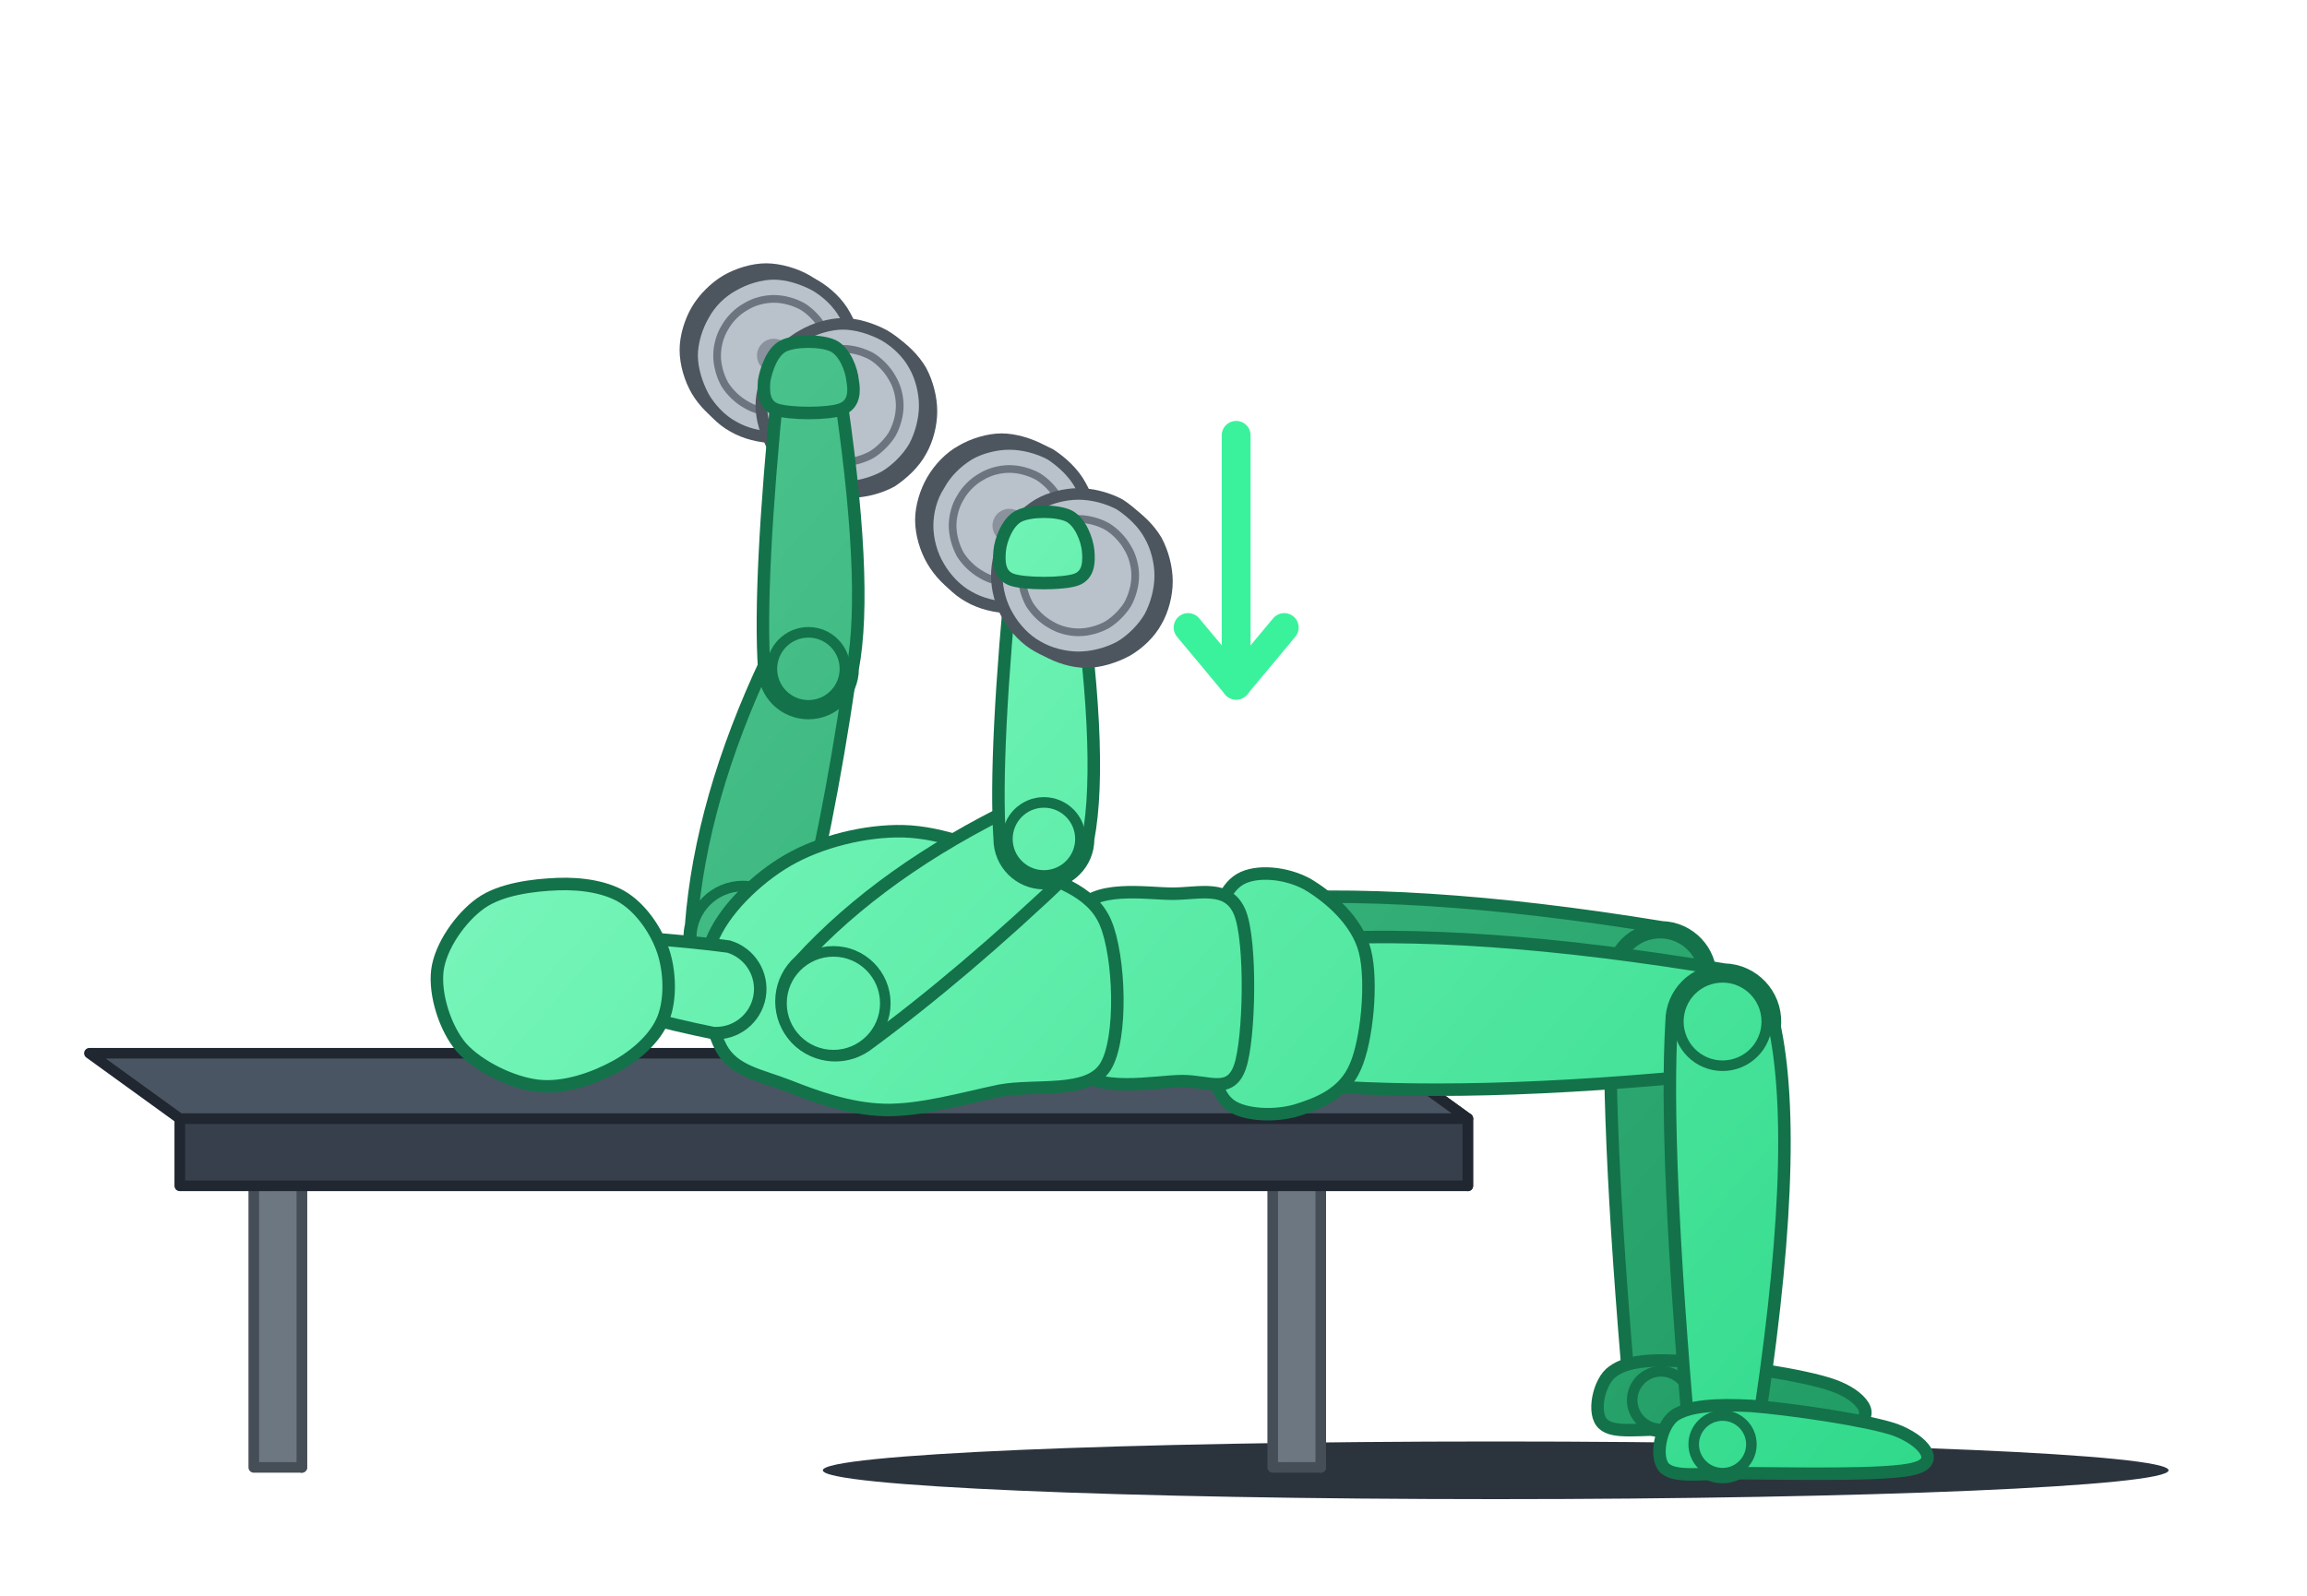
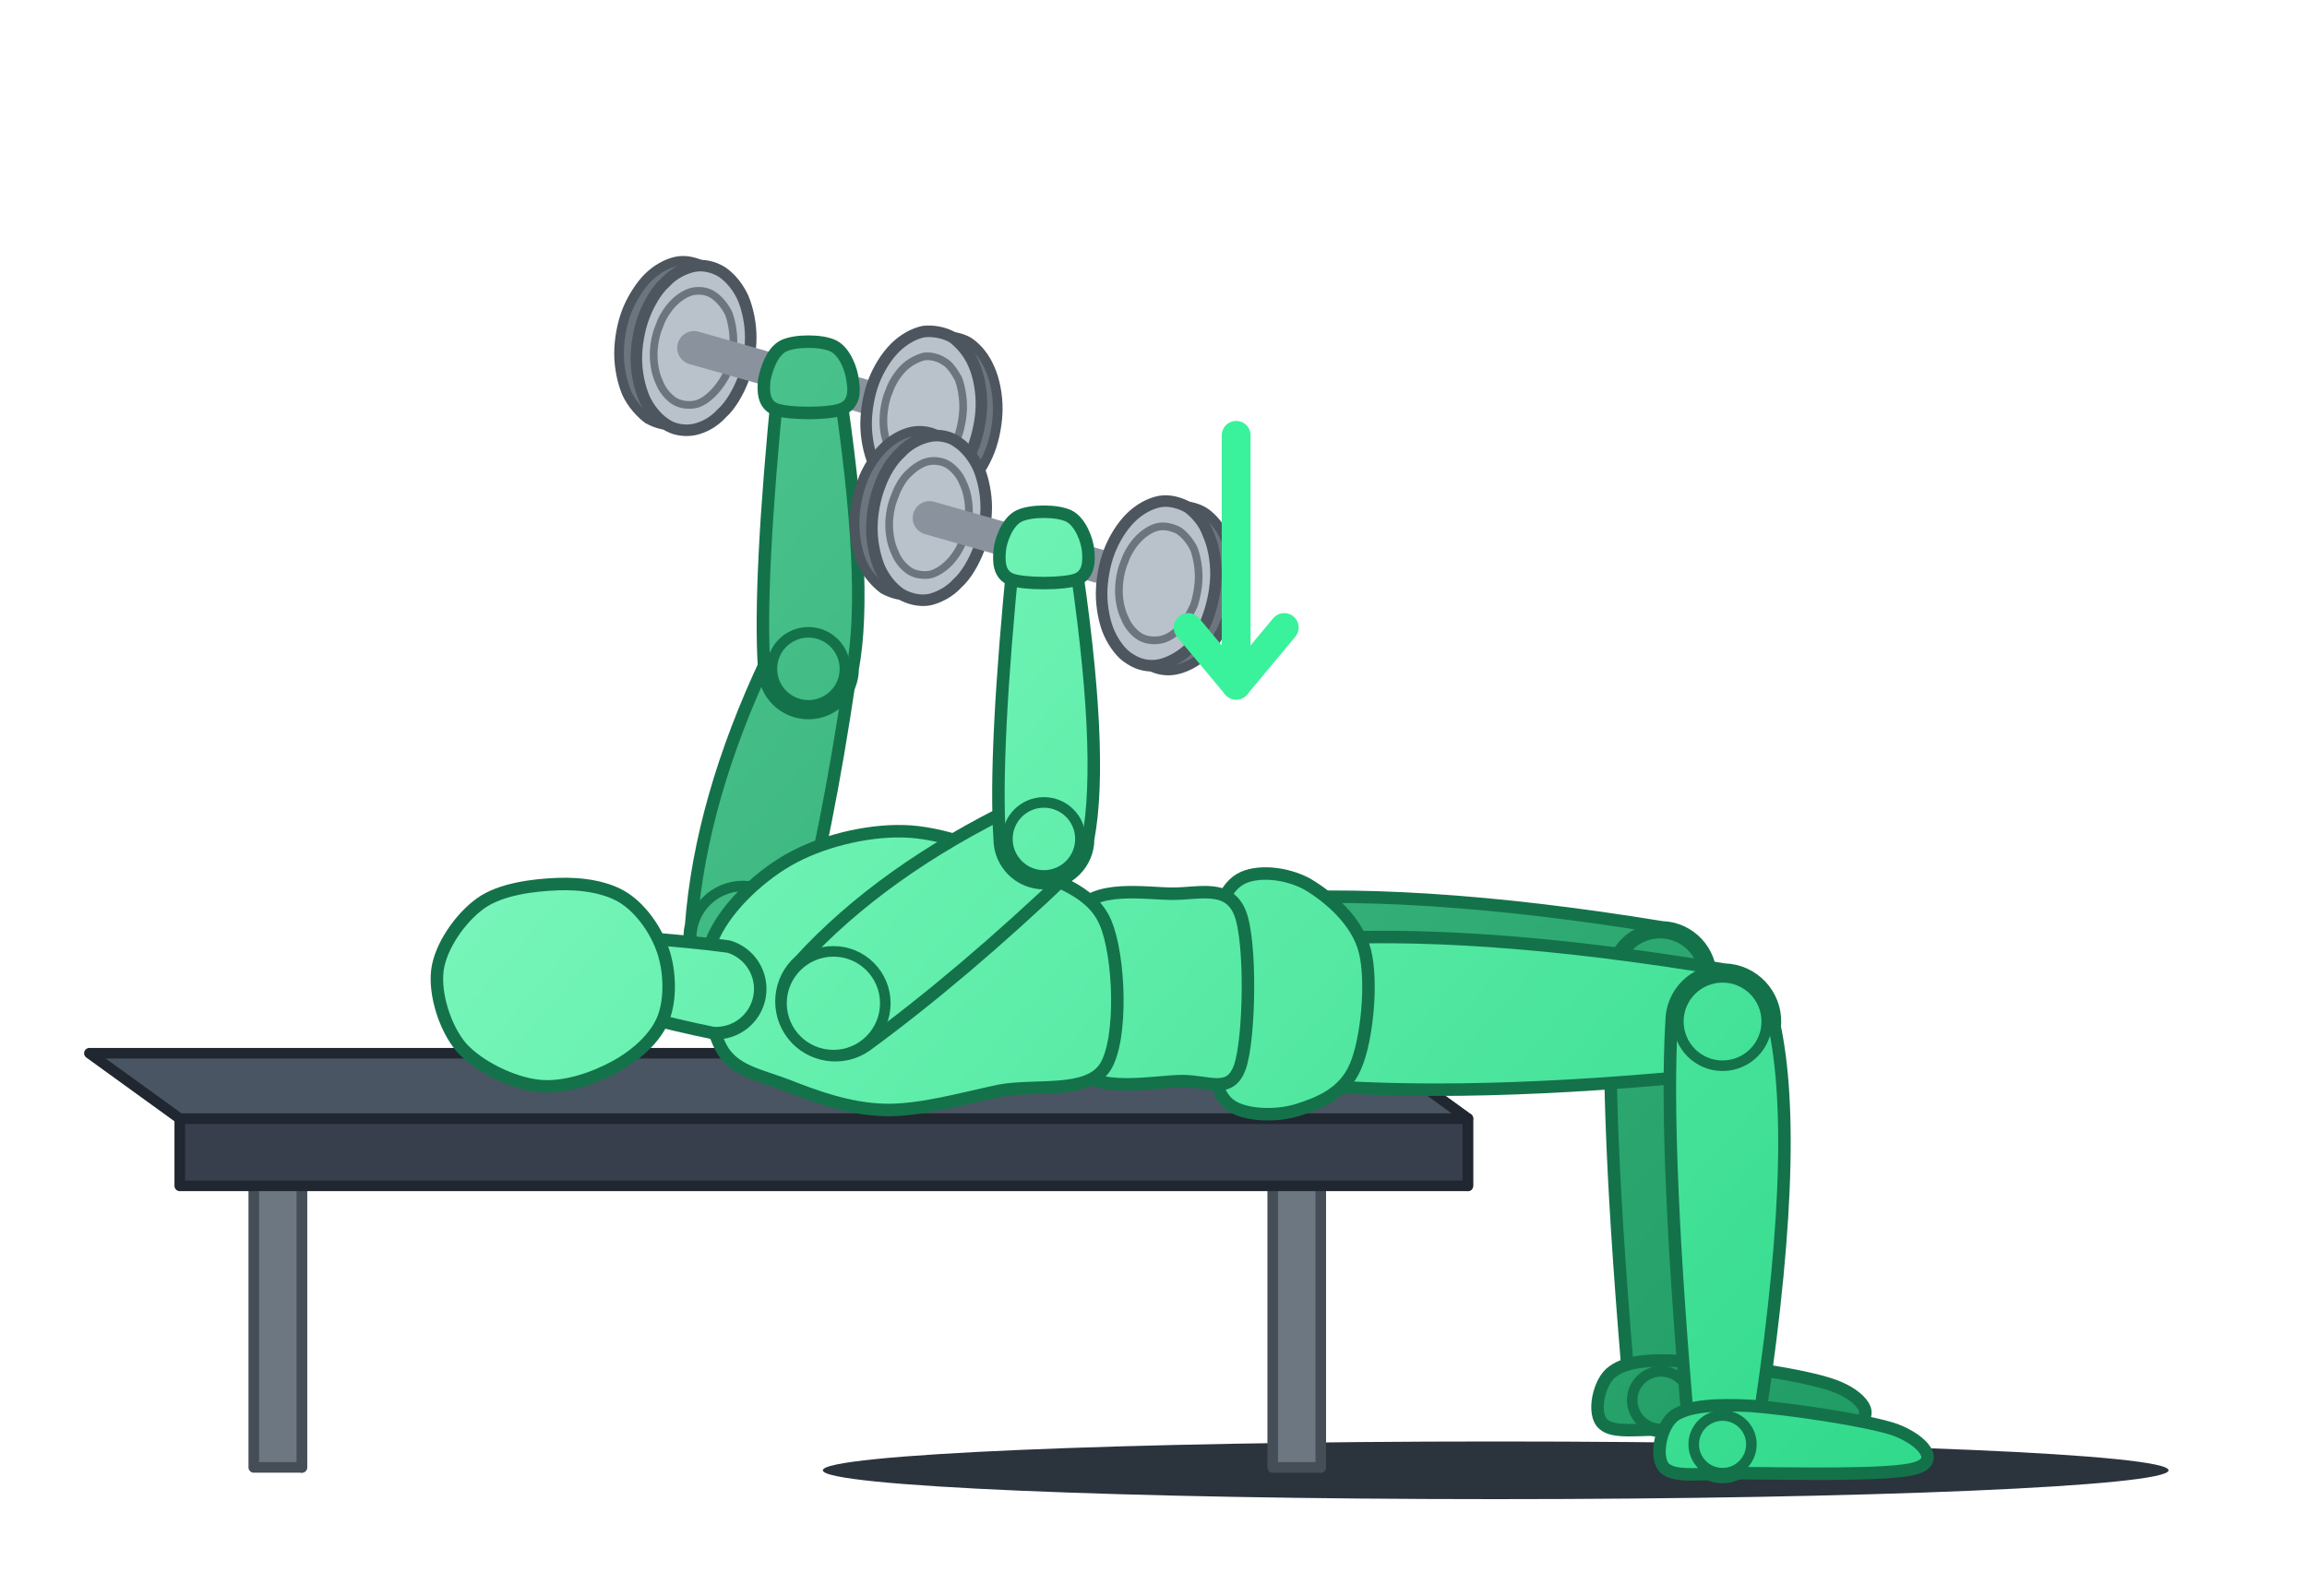
<svg xmlns="http://www.w3.org/2000/svg" class="guide-figure" viewBox="18 70 240 166" role="img" aria-label="Dumbbell bench press, Lower: Bend both elbows to lower the dumbbells evenly toward the sides of your chest.">
  <defs>
    <linearGradient id="dumbbell-bench-press-lower-mint" gradientUnits="userSpaceOnUse" x1="18" y1="70" x2="210" y2="236">
      <stop offset="0" stop-color="#b4ffdc" />
      <stop offset="0.45" stop-color="#6ef3b4" />
      <stop offset="1" stop-color="#2fd98a" />
    </linearGradient>
    <linearGradient id="dumbbell-bench-press-lower-far" gradientUnits="userSpaceOnUse" x1="18" y1="70" x2="210" y2="236">
      <stop offset="0" stop-color="#5fd6a0" />
      <stop offset="1" stop-color="#1e9a62" />
    </linearGradient>
  </defs>
  <ellipse class="g-ground" cx="173.6" cy="223" rx="70" ry="3" fill="#2b333d" />
  <g class="g-bench">
    <path d="M47.6 221.4 L49.4 222.7 L49.4 190.7 L47.6 189.4 Z" fill="#5b646e" stroke="#454d56" stroke-width="1.1" stroke-linejoin="round" />
    <path d="M44.4 222.7 L49.4 222.7 L49.4 190.7 L44.4 190.7 Z" fill="#6d7782" stroke="#454d56" stroke-width="1.1" stroke-linejoin="round" />
    <path d="M42.6 189.4 L47.6 189.4 L49.4 190.7 L44.4 190.7 Z" fill="#8c96a1" stroke="#454d56" stroke-width="1.1" stroke-linejoin="round" />
    <path d="M153.6 221.4 L155.4 222.7 L155.4 190.7 L153.6 189.4 Z" fill="#5b646e" stroke="#454d56" stroke-width="1.1" stroke-linejoin="round" />
    <path d="M150.4 222.7 L155.4 222.7 L155.4 190.7 L150.4 190.7 Z" fill="#6d7782" stroke="#454d56" stroke-width="1.1" stroke-linejoin="round" />
    <path d="M148.6 189.4 L153.6 189.4 L155.4 190.7 L150.4 190.7 Z" fill="#8c96a1" stroke="#454d56" stroke-width="1.1" stroke-linejoin="round" />
    <path d="M161.3 186.6 L170.7 193.4 L170.7 186.4 L161.3 179.6 Z" fill="#2f3742" stroke="#202730" stroke-width="1.1" stroke-linejoin="round" />
    <path d="M36.7 193.4 L170.7 193.4 L170.7 186.4 L36.7 186.4 Z" fill="#363f4b" stroke="#202730" stroke-width="1.1" stroke-linejoin="round" />
    <path d="M27.3 179.6 L161.3 179.6 L170.7 186.4 L36.7 186.4 Z" fill="#4a5563" stroke="#202730" stroke-width="1.1" stroke-linejoin="round" />
  </g>
  <path class="g-body" d="M146.6 177.7 Q164.2 179.3 190.6 176.9 A5.2 5.2 0 0 0 190.9 166.5 Q164.6 162.2 146.9 163.7 A7 7 0 0 0 146.6 177.7 Z" fill="url(#dumbbell-bench-press-lower-far)" stroke="#14724a" stroke-width="1.3" stroke-linejoin="round" />
  <path class="g-body" d="M185.7 171.7 Q184.9 184.9 187.6 215.7 A3.2 3.2 0 0 0 194 215.7 Q198.8 184.9 195.7 171.7 A5 5 0 0 0 185.7 171.7 Z" fill="url(#dumbbell-bench-press-lower-far)" stroke="#14724a" stroke-width="1.3" stroke-linejoin="round" />
  <path class="g-body" d="M185.8 212.7 C187.3 211.6 189.9 211.4 193.8 211.7 C197.6 211.9 205.9 213.1 208.8 214.2 C211.6 215.2 213.4 217.4 210.8 218.2 C208.1 218.9 197.1 218.7 192.8 218.7 C188.4 218.7 185.9 219.2 184.8 218.2 C183.6 217.2 184.3 213.7 185.8 212.7 Z" fill="url(#dumbbell-bench-press-lower-far)" stroke="#14724a" stroke-width="1.3" stroke-linejoin="round" />
  <circle class="g-joint" cx="190.8" cy="215.7" r="3" fill="url(#dumbbell-bench-press-lower-far)" stroke="#14724a" stroke-width="1.1" />
  <circle class="g-joint" cx="190.7" cy="171.7" r="4.6" fill="url(#dumbbell-bench-press-lower-far)" stroke="#14724a" stroke-width="1.1" />
-   <g class="g-dumbbell">
-     <path class="g-metal" d="M89.2 106.4 C89.2 107.9 89.7 109.5 90.4 110.7 C91.1 111.9 92.3 113.1 93.5 113.8 C94.7 114.5 96.3 114.9 97.7 114.9 C99.1 114.9 100.8 114.5 102 113.8 C103.2 113.1 104.4 111.9 105.1 110.7 C105.8 109.5 106.2 107.9 106.2 106.4 C106.2 105 105.8 103.4 105.1 102.2 C104.4 101 103.2 99.8 102 99.1 C100.8 98.4 99.1 97.9 97.7 97.9 C96.3 97.9 94.7 98.4 93.5 99.1 C92.3 99.8 91.1 101 90.4 102.2 C89.7 103.4 89.2 105 89.2 106.4 Z" fill="#6c757f" stroke="#4d555e" stroke-width="1" />
-     <path class="g-metal" d="M90 107 C90 108.4 90.5 110 91.2 111.3 C91.9 112.5 93 113.7 94.3 114.4 C95.5 115.1 97.1 115.5 98.5 115.5 C99.9 115.5 101.5 115.1 102.8 114.4 C104 113.7 105.2 112.5 105.9 111.3 C106.6 110 107 108.4 107 107 C107 105.6 106.6 104 105.9 102.8 C105.2 101.5 104 100.4 102.8 99.7 C101.5 99 99.9 98.5 98.5 98.5 C97.1 98.5 95.5 99 94.3 99.7 C93 100.4 91.9 101.5 91.2 102.8 C90.5 104 90 105.6 90 107 Z" fill="#b9c1ca" stroke="#4d555e" stroke-width="1.2" />
-     <path d="M92.6 107 C92.6 108 92.9 109.1 93.4 110 C93.9 110.8 94.7 111.6 95.6 112.1 C96.4 112.6 97.5 112.9 98.5 112.9 C99.5 112.9 100.6 112.6 101.5 112.1 C102.3 111.6 103.1 110.8 103.6 110 C104.1 109.1 104.4 108 104.4 107 C104.4 106 104.1 104.9 103.6 104.1 C103.1 103.2 102.3 102.4 101.5 101.9 C100.6 101.4 99.5 101.1 98.5 101.1 C97.5 101.1 96.4 101.4 95.6 101.9 C94.7 102.4 93.9 103.2 93.4 104.1 C92.9 104.9 92.6 106 92.6 107 Z" fill="none" stroke="#6c757f" stroke-width="0.8" />
-     <line class="g-handle" x1="98.5" y1="107" x2="105.7" y2="112.2" stroke="#8a939d" stroke-width="3.5" stroke-linecap="round" />
-     <path class="g-metal" d="M98 112.8 C98 114.2 98.4 115.8 99.2 117 C99.9 118.3 101 119.4 102.3 120.2 C103.5 120.9 105.1 121.3 106.5 121.3 C107.9 121.3 109.5 120.9 110.8 120.2 C112 119.4 113.2 118.3 113.9 117 C114.6 115.8 115 114.2 115 112.8 C115 111.4 114.6 109.8 113.9 108.5 C113.2 107.3 112 106.1 110.8 105.4 C109.5 104.7 107.9 104.3 106.5 104.3 C105.1 104.3 103.5 104.7 102.3 105.4 C101 106.1 99.9 107.3 99.2 108.5 C98.4 109.8 98 111.4 98 112.8 Z" fill="#6c757f" stroke="#4d555e" stroke-width="1" />
-     <path class="g-metal" d="M97.2 112.2 C97.2 113.6 97.7 115.2 98.4 116.5 C99.1 117.7 100.2 118.9 101.5 119.6 C102.7 120.3 104.3 120.7 105.7 120.7 C107.1 120.7 108.7 120.3 110 119.6 C111.2 118.9 112.4 117.7 113.1 116.5 C113.8 115.2 114.2 113.6 114.2 112.2 C114.2 110.8 113.8 109.2 113.1 108 C112.4 106.7 111.2 105.6 110 104.9 C108.7 104.2 107.1 103.7 105.7 103.7 C104.3 103.7 102.7 104.2 101.5 104.9 C100.2 105.6 99.1 106.7 98.4 108 C97.7 109.2 97.2 110.8 97.2 112.2 Z" fill="#b9c1ca" stroke="#4d555e" stroke-width="1.2" />
-     <path d="M99.8 112.2 C99.8 113.2 100.1 114.3 100.6 115.2 C101.1 116 101.9 116.8 102.8 117.3 C103.6 117.8 104.7 118.1 105.7 118.1 C106.7 118.1 107.8 117.8 108.7 117.3 C109.5 116.8 110.3 116 110.8 115.2 C111.3 114.3 111.6 113.2 111.6 112.2 C111.6 111.2 111.3 110.1 110.8 109.3 C110.3 108.4 109.5 107.6 108.7 107.1 C107.8 106.6 106.7 106.3 105.7 106.3 C104.7 106.3 103.6 106.6 102.8 107.1 C101.9 107.6 101.1 108.4 100.6 109.3 C100.1 110.1 99.8 111.2 99.8 112.2 Z" fill="none" stroke="#6c757f" stroke-width="0.8" />
-   </g>
  <path class="g-body" d="M100.8 168.9 Q104.1 156.4 106.4 140.7 A4.4 4.4 0 0 0 97.8 138.6 Q90.9 153.2 89.9 166.3 A5.6 5.6 0 0 0 100.8 168.9 Z" fill="url(#dumbbell-bench-press-lower-far)" stroke="#14724a" stroke-width="1.3" stroke-linejoin="round" />
  <circle class="g-joint" cx="95.3" cy="167.6" r="5.4" fill="url(#dumbbell-bench-press-lower-far)" stroke="#14724a" stroke-width="1.1" />
  <path class="g-body" d="M106.7 139.6 Q108.4 130.6 105.2 109.6 A3.1 3.1 0 0 0 99 109.6 Q96.9 130.6 97.5 139.6 A4.6 4.6 0 0 0 106.7 139.6 Z" fill="url(#dumbbell-bench-press-lower-far)" stroke="#14724a" stroke-width="1.3" stroke-linejoin="round" />
  <circle class="g-joint" cx="102.1" cy="139.6" r="3.8" fill="url(#dumbbell-bench-press-lower-far)" stroke="#14724a" stroke-width="1.1" />
-   <path class="g-body" d="M106.7 109.6 C106.6 108.5 105.9 106.6 104.7 106 C103.5 105.4 100.7 105.4 99.5 106 C98.3 106.6 97.7 108.5 97.5 109.6 C97.4 110.7 97.4 112.1 98.7 112.6 C100.1 113.1 104.2 113.1 105.5 112.6 C106.9 112.1 106.9 110.7 106.7 109.6 Z" fill="url(#dumbbell-bench-press-lower-far)" stroke="#14724a" stroke-width="1.3" stroke-linejoin="round" />
+   <g class="g-dumbbell">
+     <path class="g-metal" d="M82.4 106.8 C82.4 108.2 82.7 109.7 83.2 110.9 C83.7 112 84.6 113 85.4 113.6 C86.3 114.1 87.4 114.4 88.4 114.2 C89.4 114 90.5 113.4 91.4 112.5 C92.3 111.7 93.1 110.3 93.6 109 C94.1 107.7 94.4 106.1 94.4 104.6 C94.4 103.2 94.1 101.7 93.6 100.5 C93.1 99.4 92.3 98.4 91.4 97.8 C90.5 97.3 89.4 97 88.4 97.2 C87.4 97.4 86.3 98 85.4 98.9 C84.6 99.7 83.7 101.1 83.2 102.4 C82.7 103.7 82.4 105.3 82.4 106.8 Z" fill="#6c757f" stroke="#4d555e" stroke-width="1" />
+     <path class="g-metal" d="M84.2 107.3 C84.2 108.7 84.5 110.2 85 111.4 C85.5 112.5 86.3 113.5 87.2 114.1 C88 114.7 89.2 114.9 90.2 114.7 C91.2 114.5 92.3 113.9 93.1 113 C94 112.2 94.8 110.8 95.3 109.5 C95.8 108.2 96.1 106.6 96.1 105.1 C96.1 103.7 95.8 102.2 95.3 101 C94.8 99.9 94 98.9 93.1 98.3 C92.3 97.8 91.2 97.5 90.2 97.7 C89.2 97.9 88 98.5 87.2 99.4 C86.3 100.2 85.5 101.6 85 102.9 C84.5 104.2 84.2 105.9 84.2 107.3 Z" fill="#b9c1ca" stroke="#4d555e" stroke-width="1.2" />
+     <path d="M86 106.9 C86 107.9 86.2 109 86.6 109.8 C86.9 110.6 87.5 111.3 88.1 111.7 C88.7 112.1 89.5 112.2 90.2 112.1 C90.9 112 91.6 111.5 92.2 110.9 C92.8 110.3 93.4 109.4 93.8 108.5 C94.1 107.6 94.3 106.4 94.3 105.5 C94.3 104.5 94.1 103.4 93.8 102.6 C93.4 101.8 92.8 101.1 92.2 100.7 C91.6 100.3 90.9 100.2 90.2 100.3 C89.5 100.4 88.7 100.9 88.1 101.5 C87.5 102.1 86.9 103 86.6 103.9 C86.2 104.8 86 106 86 106.9 Z" fill="none" stroke="#6c757f" stroke-width="0.8" />
+     <line class="g-handle" x1="90.2" y1="106.2" x2="114.1" y2="113" stroke="#8a939d" stroke-width="3.5" stroke-linecap="round" />
+     <g class="g-grip">
+       <path class="g-body" d="M106.7 109.6 C106.6 108.5 105.9 106.6 104.7 106 C103.5 105.4 100.7 105.4 99.5 106 C98.3 106.6 97.7 108.5 97.5 109.6 C97.4 110.7 97.4 112.1 98.7 112.6 C100.1 113.1 104.2 113.1 105.5 112.6 C106.9 112.1 106.9 110.7 106.7 109.6 Z" fill="url(#dumbbell-bench-press-lower-far)" stroke="#14724a" stroke-width="1.3" stroke-linejoin="round" />
+     </g>
+     <path class="g-metal" d="M109.9 114.6 C109.9 116 110.2 117.6 110.7 118.7 C111.2 119.8 112 120.9 112.9 121.4 C113.7 122 114.8 122.2 115.8 122 C116.8 121.9 118 121.2 118.8 120.4 C119.7 119.5 120.5 118.2 121 116.9 C121.5 115.6 121.8 113.9 121.8 112.5 C121.8 111.1 121.5 109.5 121 108.4 C120.5 107.2 119.7 106.2 118.8 105.6 C118 105.1 116.8 104.9 115.8 105 C114.8 105.2 113.7 105.8 112.9 106.7 C112 107.6 111.2 108.9 110.7 110.2 C110.2 111.5 109.9 113.2 109.9 114.6 Z" fill="#6c757f" stroke="#4d555e" stroke-width="1" />
+     <path class="g-metal" d="M108.1 114.1 C108.1 115.5 108.4 117.1 108.9 118.2 C109.4 119.3 110.2 120.4 111.1 120.9 C112 121.5 113.1 121.7 114.1 121.5 C115.1 121.4 116.2 120.7 117.1 119.9 C117.9 119 118.8 117.7 119.3 116.4 C119.8 115 120.1 113.4 120.1 112 C120.1 110.6 119.8 109 119.3 107.9 C118.8 106.7 117.9 105.7 117.1 105.1 C116.2 104.6 115.1 104.4 114.1 104.5 C113.1 104.7 112 105.3 111.1 106.2 C110.2 107.1 109.4 108.4 108.9 109.7 C108.4 111 108.1 112.7 108.1 114.1 Z" fill="#b9c1ca" stroke="#4d555e" stroke-width="1.2" />
+     <path d="M109.9 113.8 C109.9 114.8 110.1 115.8 110.5 116.6 C110.8 117.4 111.4 118.1 112 118.5 C112.6 118.9 113.4 119.1 114.1 118.9 C114.8 118.8 115.6 118.4 116.2 117.8 C116.8 117.2 117.3 116.3 117.7 115.3 C118 114.4 118.2 113.3 118.2 112.3 C118.2 111.3 118 110.2 117.7 109.4 C117.3 108.7 116.8 107.9 116.2 107.6 C115.6 107.2 114.8 107 114.1 107.1 C113.4 107.3 112.6 107.7 112 108.3 C111.4 108.9 110.8 109.8 110.5 110.7 C110.1 111.6 109.9 112.8 109.9 113.8 Z" fill="none" stroke="#6c757f" stroke-width="0.8" />
+   </g>
  <path class="g-body" d="M153.1 182.8 Q170.6 184.4 197.1 181.7 A5.4 5.4 0 0 0 197.4 170.9 Q171 166.5 153.4 167.8 A7.5 7.5 0 0 0 153.1 182.8 Z" fill="url(#dumbbell-bench-press-lower-mint)" stroke="#14724a" stroke-width="1.3" stroke-linejoin="round" />
  <path class="g-body" d="M191.9 176.3 Q191.1 189.5 193.8 220.3 A3.4 3.4 0 0 0 200.6 220.3 Q205.5 189.5 202.5 176.3 A5.3 5.3 0 0 0 191.9 176.3 Z" fill="url(#dumbbell-bench-press-lower-mint)" stroke="#14724a" stroke-width="1.3" stroke-linejoin="round" />
  <path class="g-body" d="M192.2 217.3 C193.7 216.3 196.4 216.1 200.2 216.3 C204.1 216.6 212.4 217.8 215.2 218.8 C218.1 219.9 219.9 222.1 217.2 222.8 C214.6 223.6 203.6 223.3 199.2 223.3 C194.9 223.3 192.4 223.8 191.2 222.8 C190.1 221.8 190.7 218.4 192.2 217.3 Z" fill="url(#dumbbell-bench-press-lower-mint)" stroke="#14724a" stroke-width="1.3" stroke-linejoin="round" />
  <circle class="g-joint" cx="197.2" cy="220.3" r="3" fill="url(#dumbbell-bench-press-lower-mint)" stroke="#14724a" stroke-width="1.1" />
  <circle class="g-joint" cx="197.2" cy="176.3" r="4.6" fill="url(#dumbbell-bench-press-lower-mint)" stroke="#14724a" stroke-width="1.1" />
  <path class="g-body" d="M146 185 C147.5 186.1 150.8 186.2 153 185.5 C155.2 184.8 157.8 183.8 159 181 C160.2 178.3 160.8 172.2 160 169 C159.2 165.8 156.2 163.3 154 162 C151.8 160.8 148.7 160.5 147 161.5 C145.3 162.5 144.5 165.1 144 168 C143.5 170.9 143.7 176.2 144 179 C144.3 181.8 144.5 183.9 146 185 Z" fill="url(#dumbbell-bench-press-lower-mint)" stroke="#14724a" stroke-width="1.3" stroke-linejoin="round" />
  <path class="g-body" d="M130 181 C131.8 183.9 138.2 182.5 141 182.5 C143.8 182.5 146 183.9 147 181 C148 178.1 148.2 168 147 165 C145.8 162 142.8 163 140 163 C137.2 163 131.7 162 130 165 C128.3 168 128.2 178.1 130 181 Z" fill="url(#dumbbell-bench-press-lower-mint)" stroke="#14724a" stroke-width="1.3" stroke-linejoin="round" />
  <path class="g-body" d="M100 183 C102.8 184.1 106.3 185.4 110 185.5 C113.7 185.6 118.2 184.3 122 183.5 C125.8 182.8 131.2 183.9 133 181 C134.8 178.1 134.5 169.5 133 166 C131.5 162.5 127.5 161.6 124 160 C120.5 158.4 116 156.6 112 156.5 C108 156.4 103.3 157.6 100 159.5 C96.7 161.4 93.2 164.8 92 168 C90.8 171.3 91.7 176.5 93 179 C94.3 181.5 97.2 181.9 100 183 Z" fill="url(#dumbbell-bench-press-lower-mint)" stroke="#14724a" stroke-width="1.3" stroke-linejoin="round" />
  <path class="g-body" d="M93.8 168.5 Q90.1 168 84.7 167.6 A4 4 0 0 0 83.3 175.4 Q88.7 176.8 92.2 177.5 A4.6 4.6 0 0 0 93.8 168.5 Z" fill="url(#dumbbell-bench-press-lower-mint)" stroke="#14724a" stroke-width="1.3" stroke-linejoin="round" />
  <path class="g-body" d="M82 181 C79.8 182.2 76.7 183.3 74 183 C71.3 182.7 67.8 181 66 179 C64.3 177 63.2 173.5 63.5 171 C63.8 168.5 65.9 165.5 68 164 C70.1 162.5 73.5 162.1 76 162 C78.5 161.9 81.2 162.3 83 163.5 C84.8 164.7 86.3 166.9 87 169 C87.7 171.1 87.8 174 87 176 C86.2 178 84.2 179.8 82 181 Z" fill="url(#dumbbell-bench-press-lower-mint)" stroke="#14724a" stroke-width="1.3" stroke-linejoin="round" />
  <path class="g-body" d="M108.1 178.8 Q118.2 171.4 129.3 160.8 A4.4 4.4 0 0 0 123.9 153.8 Q109.8 160.6 101.2 170 A5.6 5.6 0 0 0 108.1 178.8 Z" fill="url(#dumbbell-bench-press-lower-mint)" stroke="#14724a" stroke-width="1.3" stroke-linejoin="round" />
  <circle class="g-joint" cx="104.7" cy="174.4" r="5.4" fill="url(#dumbbell-bench-press-lower-mint)" stroke="#14724a" stroke-width="1.1" />
  <path class="g-body" d="M131.2 157.3 Q132.9 148.3 129.7 127.3 A3.1 3.1 0 0 0 123.5 127.3 Q121.4 148.3 122 157.3 A4.6 4.6 0 0 0 131.2 157.3 Z" fill="url(#dumbbell-bench-press-lower-mint)" stroke="#14724a" stroke-width="1.3" stroke-linejoin="round" />
  <circle class="g-joint" cx="126.6" cy="157.3" r="3.8" fill="url(#dumbbell-bench-press-lower-mint)" stroke="#14724a" stroke-width="1.1" />
  <g class="g-dumbbell">
-     <path class="g-metal" d="M113.7 124.1 C113.7 125.6 114.2 127.2 114.9 128.4 C115.6 129.6 116.7 130.8 118 131.5 C119.2 132.2 120.8 132.6 122.2 132.6 C123.6 132.6 125.2 132.2 126.5 131.5 C127.7 130.8 128.9 129.6 129.6 128.4 C130.3 127.2 130.7 125.6 130.7 124.1 C130.7 122.7 130.3 121.1 129.6 119.9 C128.9 118.7 127.7 117.5 126.5 116.8 C125.2 116.1 123.6 115.6 122.2 115.6 C120.8 115.6 119.2 116.1 118 116.8 C116.7 117.5 115.6 118.7 114.9 119.9 C114.2 121.1 113.7 122.7 113.7 124.1 Z" fill="#6c757f" stroke="#4d555e" stroke-width="1" />
-     <path class="g-metal" d="M114.5 124.7 C114.5 126.1 114.9 127.7 115.7 129 C116.4 130.2 117.5 131.4 118.8 132.1 C120 132.8 121.6 133.2 123 133.2 C124.4 133.2 126 132.8 127.3 132.1 C128.5 131.4 129.7 130.2 130.4 129 C131.1 127.7 131.5 126.1 131.5 124.7 C131.5 123.3 131.1 121.7 130.4 120.5 C129.7 119.2 128.5 118.1 127.3 117.3 C126 116.6 124.4 116.2 123 116.2 C121.6 116.2 120 116.6 118.8 117.3 C117.5 118.1 116.4 119.2 115.7 120.5 C114.9 121.7 114.5 123.3 114.5 124.7 Z" fill="#b9c1ca" stroke="#4d555e" stroke-width="1.2" />
-     <path d="M117.1 124.7 C117.1 125.7 117.4 126.8 117.9 127.7 C118.4 128.5 119.2 129.3 120.1 129.8 C120.9 130.3 122 130.6 123 130.6 C124 130.6 125.1 130.3 126 129.8 C126.8 129.3 127.6 128.5 128.1 127.7 C128.6 126.8 128.9 125.7 128.9 124.7 C128.9 123.7 128.6 122.6 128.1 121.8 C127.6 120.9 126.8 120.1 126 119.6 C125.1 119.1 124 118.8 123 118.8 C122 118.8 120.9 119.1 120.1 119.6 C119.2 120.1 118.4 120.9 117.9 121.8 C117.4 122.6 117.1 123.7 117.1 124.7 Z" fill="none" stroke="#6c757f" stroke-width="0.8" />
-     <line class="g-handle" x1="123" y1="124.7" x2="130.2" y2="129.9" stroke="#8a939d" stroke-width="3.5" stroke-linecap="round" />
-     <path class="g-metal" d="M122.5 130.5 C122.5 131.9 122.9 133.5 123.6 134.7 C124.4 136 125.5 137.1 126.8 137.8 C128 138.5 129.6 139 131 139 C132.4 139 134 138.5 135.3 137.8 C136.5 137.1 137.7 136 138.4 134.7 C139.1 133.5 139.5 131.9 139.5 130.5 C139.5 129.1 139.1 127.5 138.4 126.2 C137.7 125 136.5 123.8 135.3 123.1 C134 122.4 132.4 122 131 122 C129.6 122 128 122.4 126.8 123.1 C125.5 123.8 124.4 125 123.6 126.2 C122.9 127.5 122.5 129.1 122.5 130.5 Z" fill="#6c757f" stroke="#4d555e" stroke-width="1" />
-     <path class="g-metal" d="M121.7 129.9 C121.7 131.3 122.1 132.9 122.9 134.2 C123.6 135.4 124.7 136.6 126 137.3 C127.2 138 128.8 138.4 130.2 138.4 C131.6 138.4 133.2 138 134.5 137.3 C135.7 136.6 136.9 135.4 137.6 134.2 C138.3 132.9 138.7 131.3 138.7 129.9 C138.7 128.5 138.3 126.9 137.6 125.7 C136.9 124.4 135.7 123.3 134.5 122.5 C133.2 121.8 131.6 121.4 130.2 121.4 C128.8 121.4 127.2 121.8 126 122.5 C124.7 123.3 123.6 124.4 122.9 125.7 C122.1 126.9 121.7 128.5 121.7 129.9 Z" fill="#b9c1ca" stroke="#4d555e" stroke-width="1.2" />
-     <path d="M124.3 129.9 C124.3 130.9 124.6 132 125.1 132.9 C125.6 133.7 126.4 134.5 127.3 135 C128.1 135.5 129.2 135.8 130.2 135.8 C131.2 135.8 132.3 135.5 133.2 135 C134 134.5 134.8 133.7 135.3 132.9 C135.8 132 136.1 130.9 136.1 129.9 C136.1 128.9 135.8 127.8 135.3 127 C134.8 126.1 134 125.3 133.2 124.8 C132.3 124.3 131.2 124 130.2 124 C129.2 124 128.1 124.3 127.3 124.8 C126.4 125.3 125.6 126.1 125.1 127 C124.6 127.8 124.3 128.9 124.3 129.9 Z" fill="none" stroke="#6c757f" stroke-width="0.8" />
+     <path class="g-metal" d="M106.9 124.5 C106.9 125.9 107.2 127.4 107.7 128.6 C108.2 129.7 109.1 130.7 109.9 131.3 C110.8 131.8 111.9 132.1 112.9 131.9 C113.9 131.7 115 131.1 115.9 130.2 C116.7 129.4 117.6 128 118.1 126.7 C118.6 125.4 118.9 123.7 118.9 122.3 C118.9 120.9 118.6 119.4 118.1 118.2 C117.6 117.1 116.7 116.1 115.9 115.5 C115 114.9 113.9 114.7 112.9 114.9 C111.9 115.1 110.8 115.7 109.9 116.6 C109.1 117.4 108.2 118.7 107.7 120.1 C107.2 121.4 106.9 123 106.9 124.5 Z" fill="#6c757f" stroke="#4d555e" stroke-width="1" />
+     <path class="g-metal" d="M108.7 125 C108.7 126.4 109 127.9 109.5 129.1 C110 130.2 110.8 131.2 111.7 131.8 C112.5 132.3 113.7 132.6 114.7 132.4 C115.6 132.2 116.8 131.6 117.6 130.7 C118.5 129.9 119.3 128.5 119.8 127.2 C120.3 125.9 120.6 124.2 120.6 122.8 C120.6 121.4 120.3 119.9 119.8 118.7 C119.3 117.6 118.5 116.6 117.6 116 C116.8 115.4 115.6 115.2 114.7 115.4 C113.7 115.6 112.5 116.2 111.7 117.1 C110.8 117.9 110 119.2 109.5 120.6 C109 121.9 108.7 123.5 108.7 125 Z" fill="#b9c1ca" stroke="#4d555e" stroke-width="1.2" />
+     <path d="M110.5 124.6 C110.5 125.6 110.7 126.7 111.1 127.5 C111.4 128.3 112 129 112.6 129.4 C113.2 129.8 114 129.9 114.7 129.8 C115.3 129.7 116.1 129.2 116.7 128.6 C117.3 128 117.9 127.1 118.2 126.2 C118.6 125.3 118.8 124.1 118.8 123.2 C118.8 122.2 118.6 121.1 118.2 120.3 C117.9 119.5 117.3 118.8 116.7 118.4 C116.1 118 115.3 117.9 114.7 118 C114 118.1 113.2 118.6 112.6 119.2 C112 119.7 111.4 120.7 111.1 121.6 C110.7 122.5 110.5 123.6 110.5 124.6 Z" fill="none" stroke="#6c757f" stroke-width="0.8" />
+     <line class="g-handle" x1="114.7" y1="123.9" x2="138.6" y2="130.7" stroke="#8a939d" stroke-width="3.5" stroke-linecap="round" />
+     <g class="g-grip">
+       <path class="g-body" d="M131.2 127.3 C131.1 126.2 130.4 124.3 129.2 123.7 C128 123.1 125.2 123.1 124 123.7 C122.8 124.3 122.1 126.2 122 127.3 C121.9 128.4 121.9 129.8 123.2 130.3 C124.5 130.8 128.7 130.8 130 130.3 C131.3 129.8 131.3 128.4 131.2 127.3 Z" fill="url(#dumbbell-bench-press-lower-mint)" stroke="#14724a" stroke-width="1.3" stroke-linejoin="round" />
+     </g>
+     <path class="g-metal" d="M134.4 132.3 C134.4 133.7 134.7 135.3 135.2 136.4 C135.7 137.5 136.5 138.6 137.3 139.1 C138.2 139.7 139.3 139.9 140.3 139.7 C141.3 139.5 142.5 138.9 143.3 138.1 C144.2 137.2 145 135.9 145.5 134.6 C146 133.2 146.3 131.6 146.3 130.2 C146.3 128.7 146 127.2 145.5 126.1 C145 124.9 144.2 123.9 143.3 123.3 C142.5 122.8 141.3 122.5 140.3 122.7 C139.3 122.9 138.2 123.5 137.3 124.4 C136.5 125.3 135.7 126.6 135.2 127.9 C134.7 129.2 134.4 130.9 134.4 132.3 Z" fill="#6c757f" stroke="#4d555e" stroke-width="1" />
+     <path class="g-metal" d="M132.6 131.8 C132.6 133.2 132.9 134.8 133.4 135.9 C133.9 137 134.7 138.1 135.6 138.6 C136.5 139.2 137.6 139.4 138.6 139.2 C139.6 139 140.7 138.4 141.6 137.6 C142.4 136.7 143.3 135.4 143.7 134.1 C144.2 132.7 144.5 131.1 144.5 129.7 C144.5 128.2 144.2 126.7 143.7 125.6 C143.3 124.4 142.4 123.4 141.6 122.8 C140.7 122.3 139.6 122 138.6 122.2 C137.6 122.4 136.5 123 135.6 123.9 C134.7 124.8 133.9 126.1 133.4 127.4 C132.9 128.7 132.6 130.4 132.6 131.8 Z" fill="#b9c1ca" stroke="#4d555e" stroke-width="1.2" />
+     <path d="M134.4 131.5 C134.4 132.4 134.6 133.5 135 134.3 C135.3 135.1 135.9 135.8 136.5 136.2 C137.1 136.6 137.9 136.7 138.6 136.6 C139.3 136.5 140 136.1 140.6 135.5 C141.2 134.9 141.8 133.9 142.2 133 C142.5 132.1 142.7 131 142.7 130 C142.7 129 142.5 127.9 142.2 127.1 C141.8 126.3 141.2 125.6 140.6 125.2 C140 124.9 139.3 124.7 138.6 124.8 C137.9 124.9 137.1 125.4 136.5 126 C135.9 126.6 135.3 127.5 135 128.4 C134.6 129.3 134.4 130.5 134.4 131.5 Z" fill="none" stroke="#6c757f" stroke-width="0.8" />
  </g>
-   <path class="g-body" d="M131.2 127.3 C131.1 126.2 130.4 124.3 129.2 123.7 C128 123.1 125.2 123.1 124 123.7 C122.8 124.3 122.1 126.2 122 127.3 C121.9 128.4 121.9 129.8 123.2 130.3 C124.5 130.8 128.7 130.8 130 130.3 C131.3 129.8 131.3 128.4 131.2 127.3 Z" fill="url(#dumbbell-bench-press-lower-mint)" stroke="#14724a" stroke-width="1.3" stroke-linejoin="round" />
  <g class="g-arrow" stroke="#3af29c">
    <path d="M146.6 115.3 L146.6 141.3" fill="none" stroke-width="3" stroke-linecap="round" />
    <path d="M141.6 135.3 L146.6 141.3 L151.6 135.3" fill="none" stroke-width="3" stroke-linecap="round" stroke-linejoin="round" />
  </g>
</svg>
